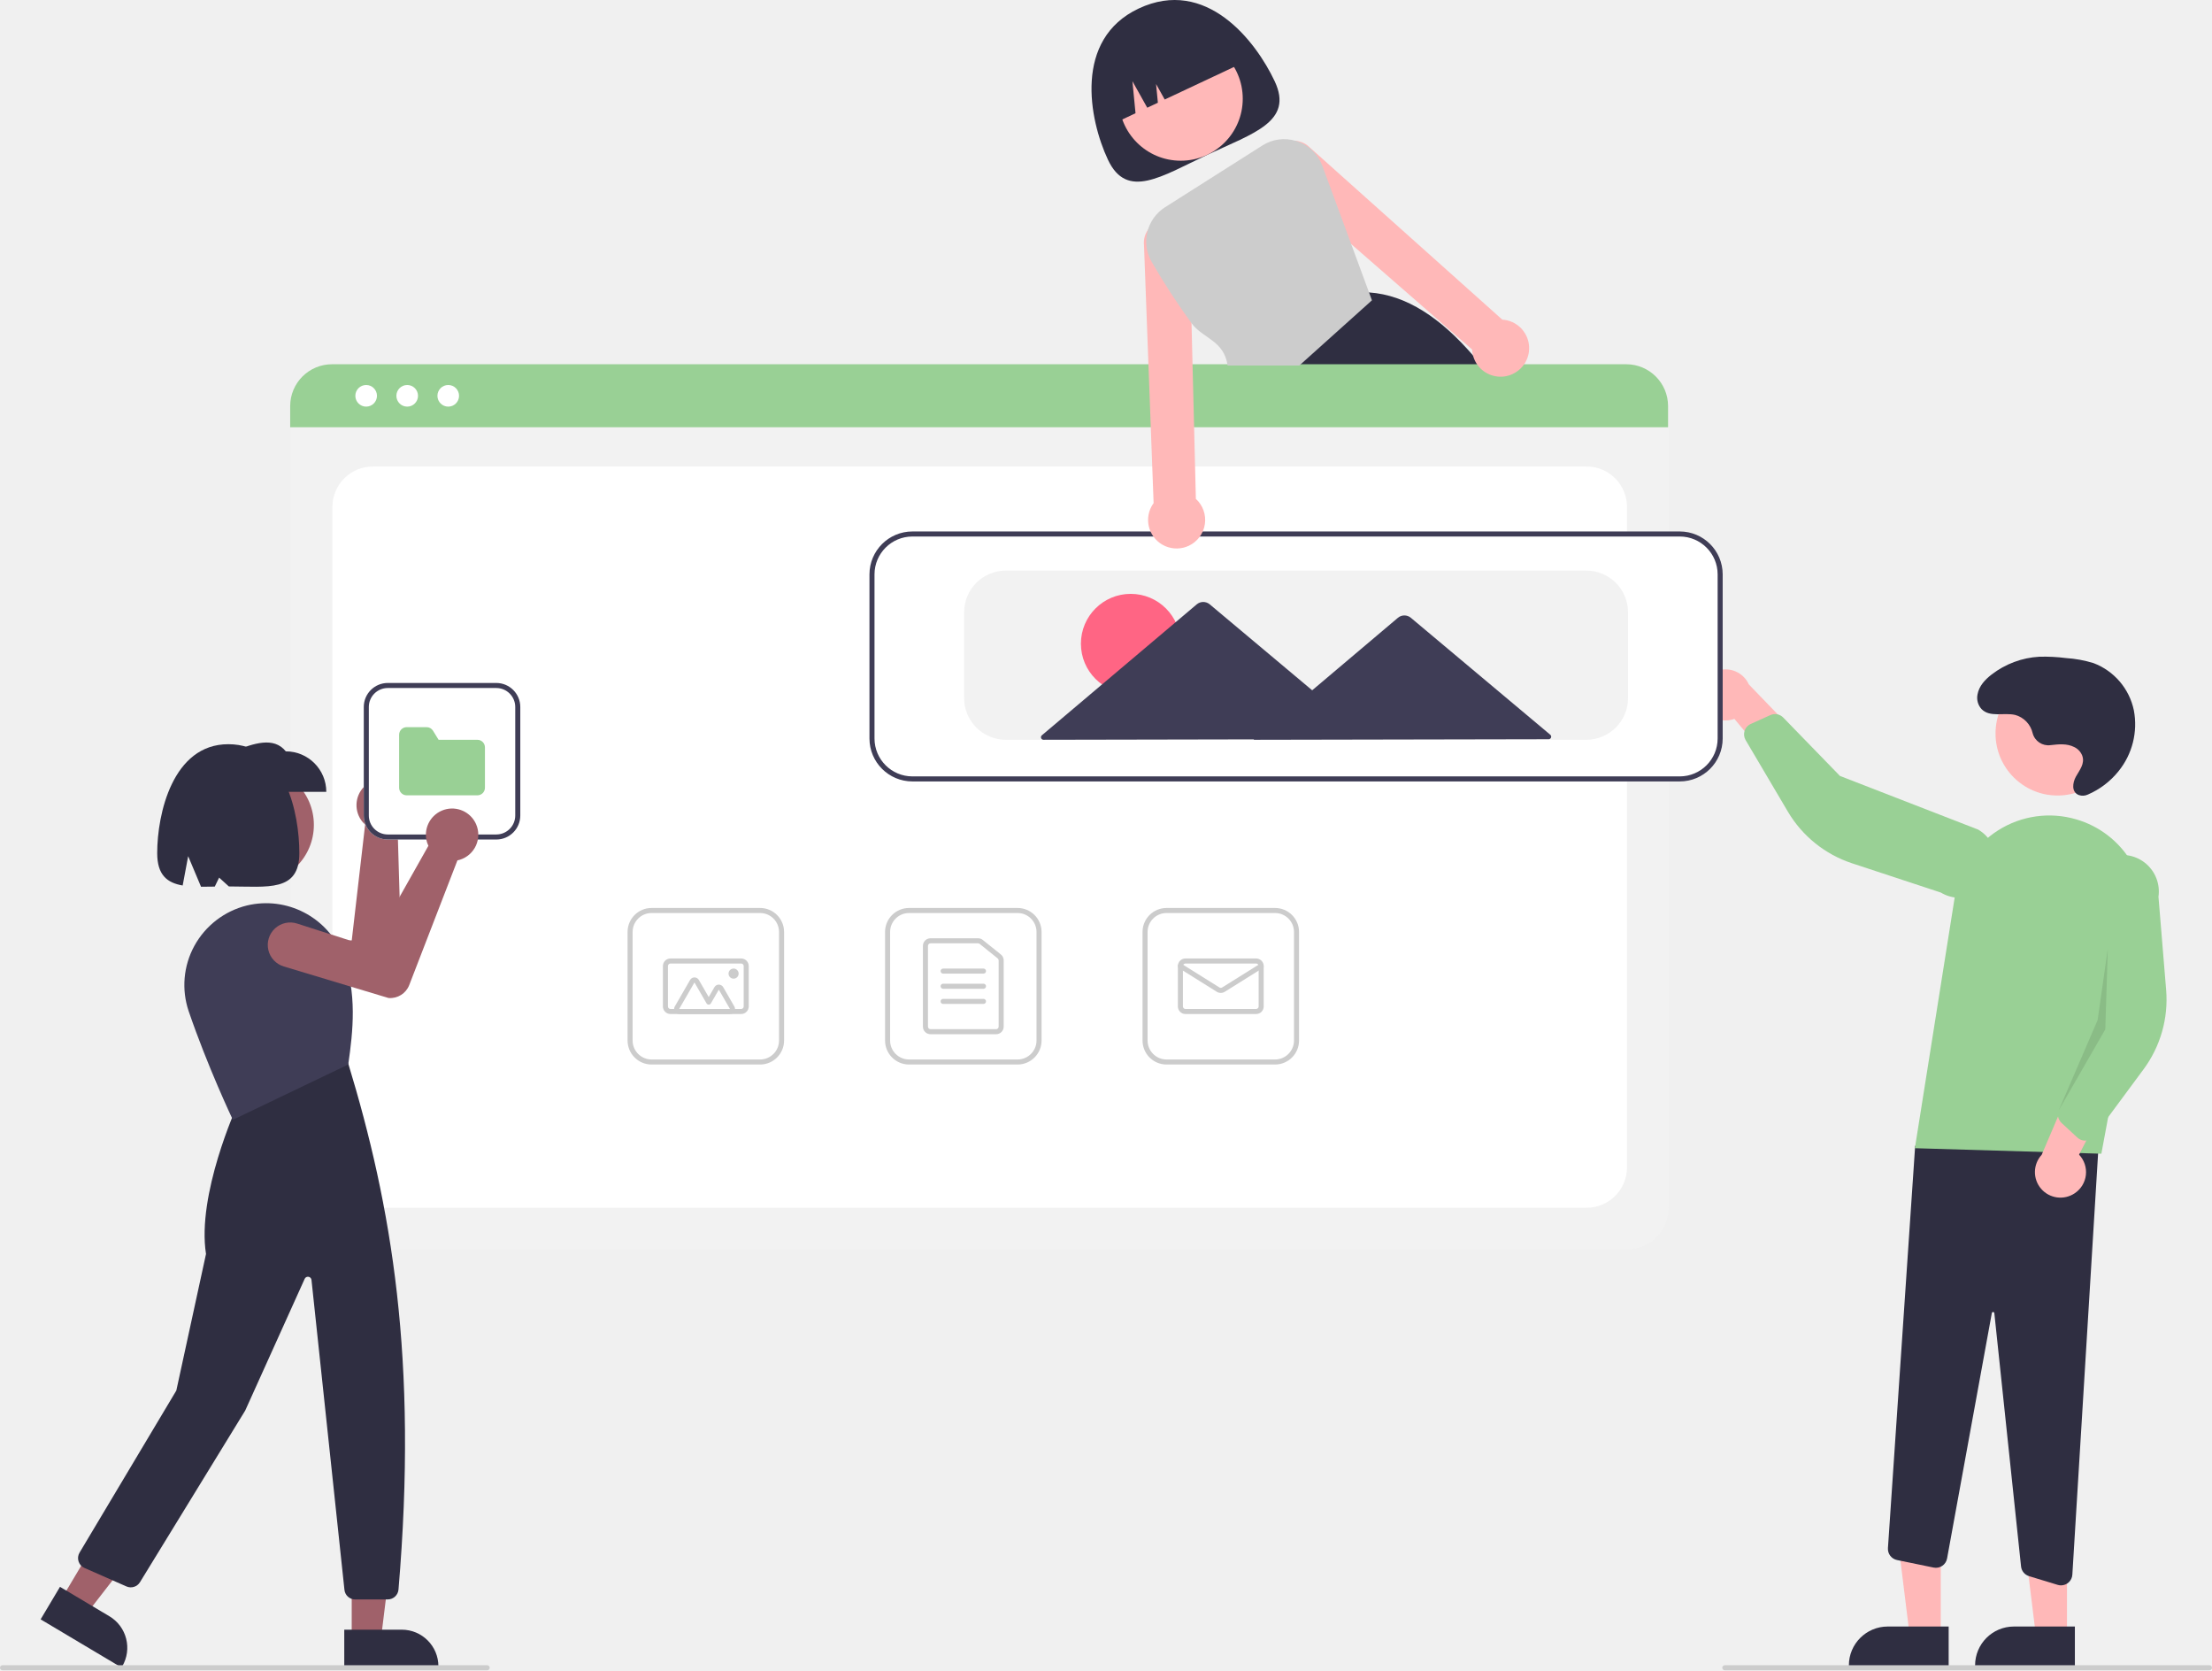
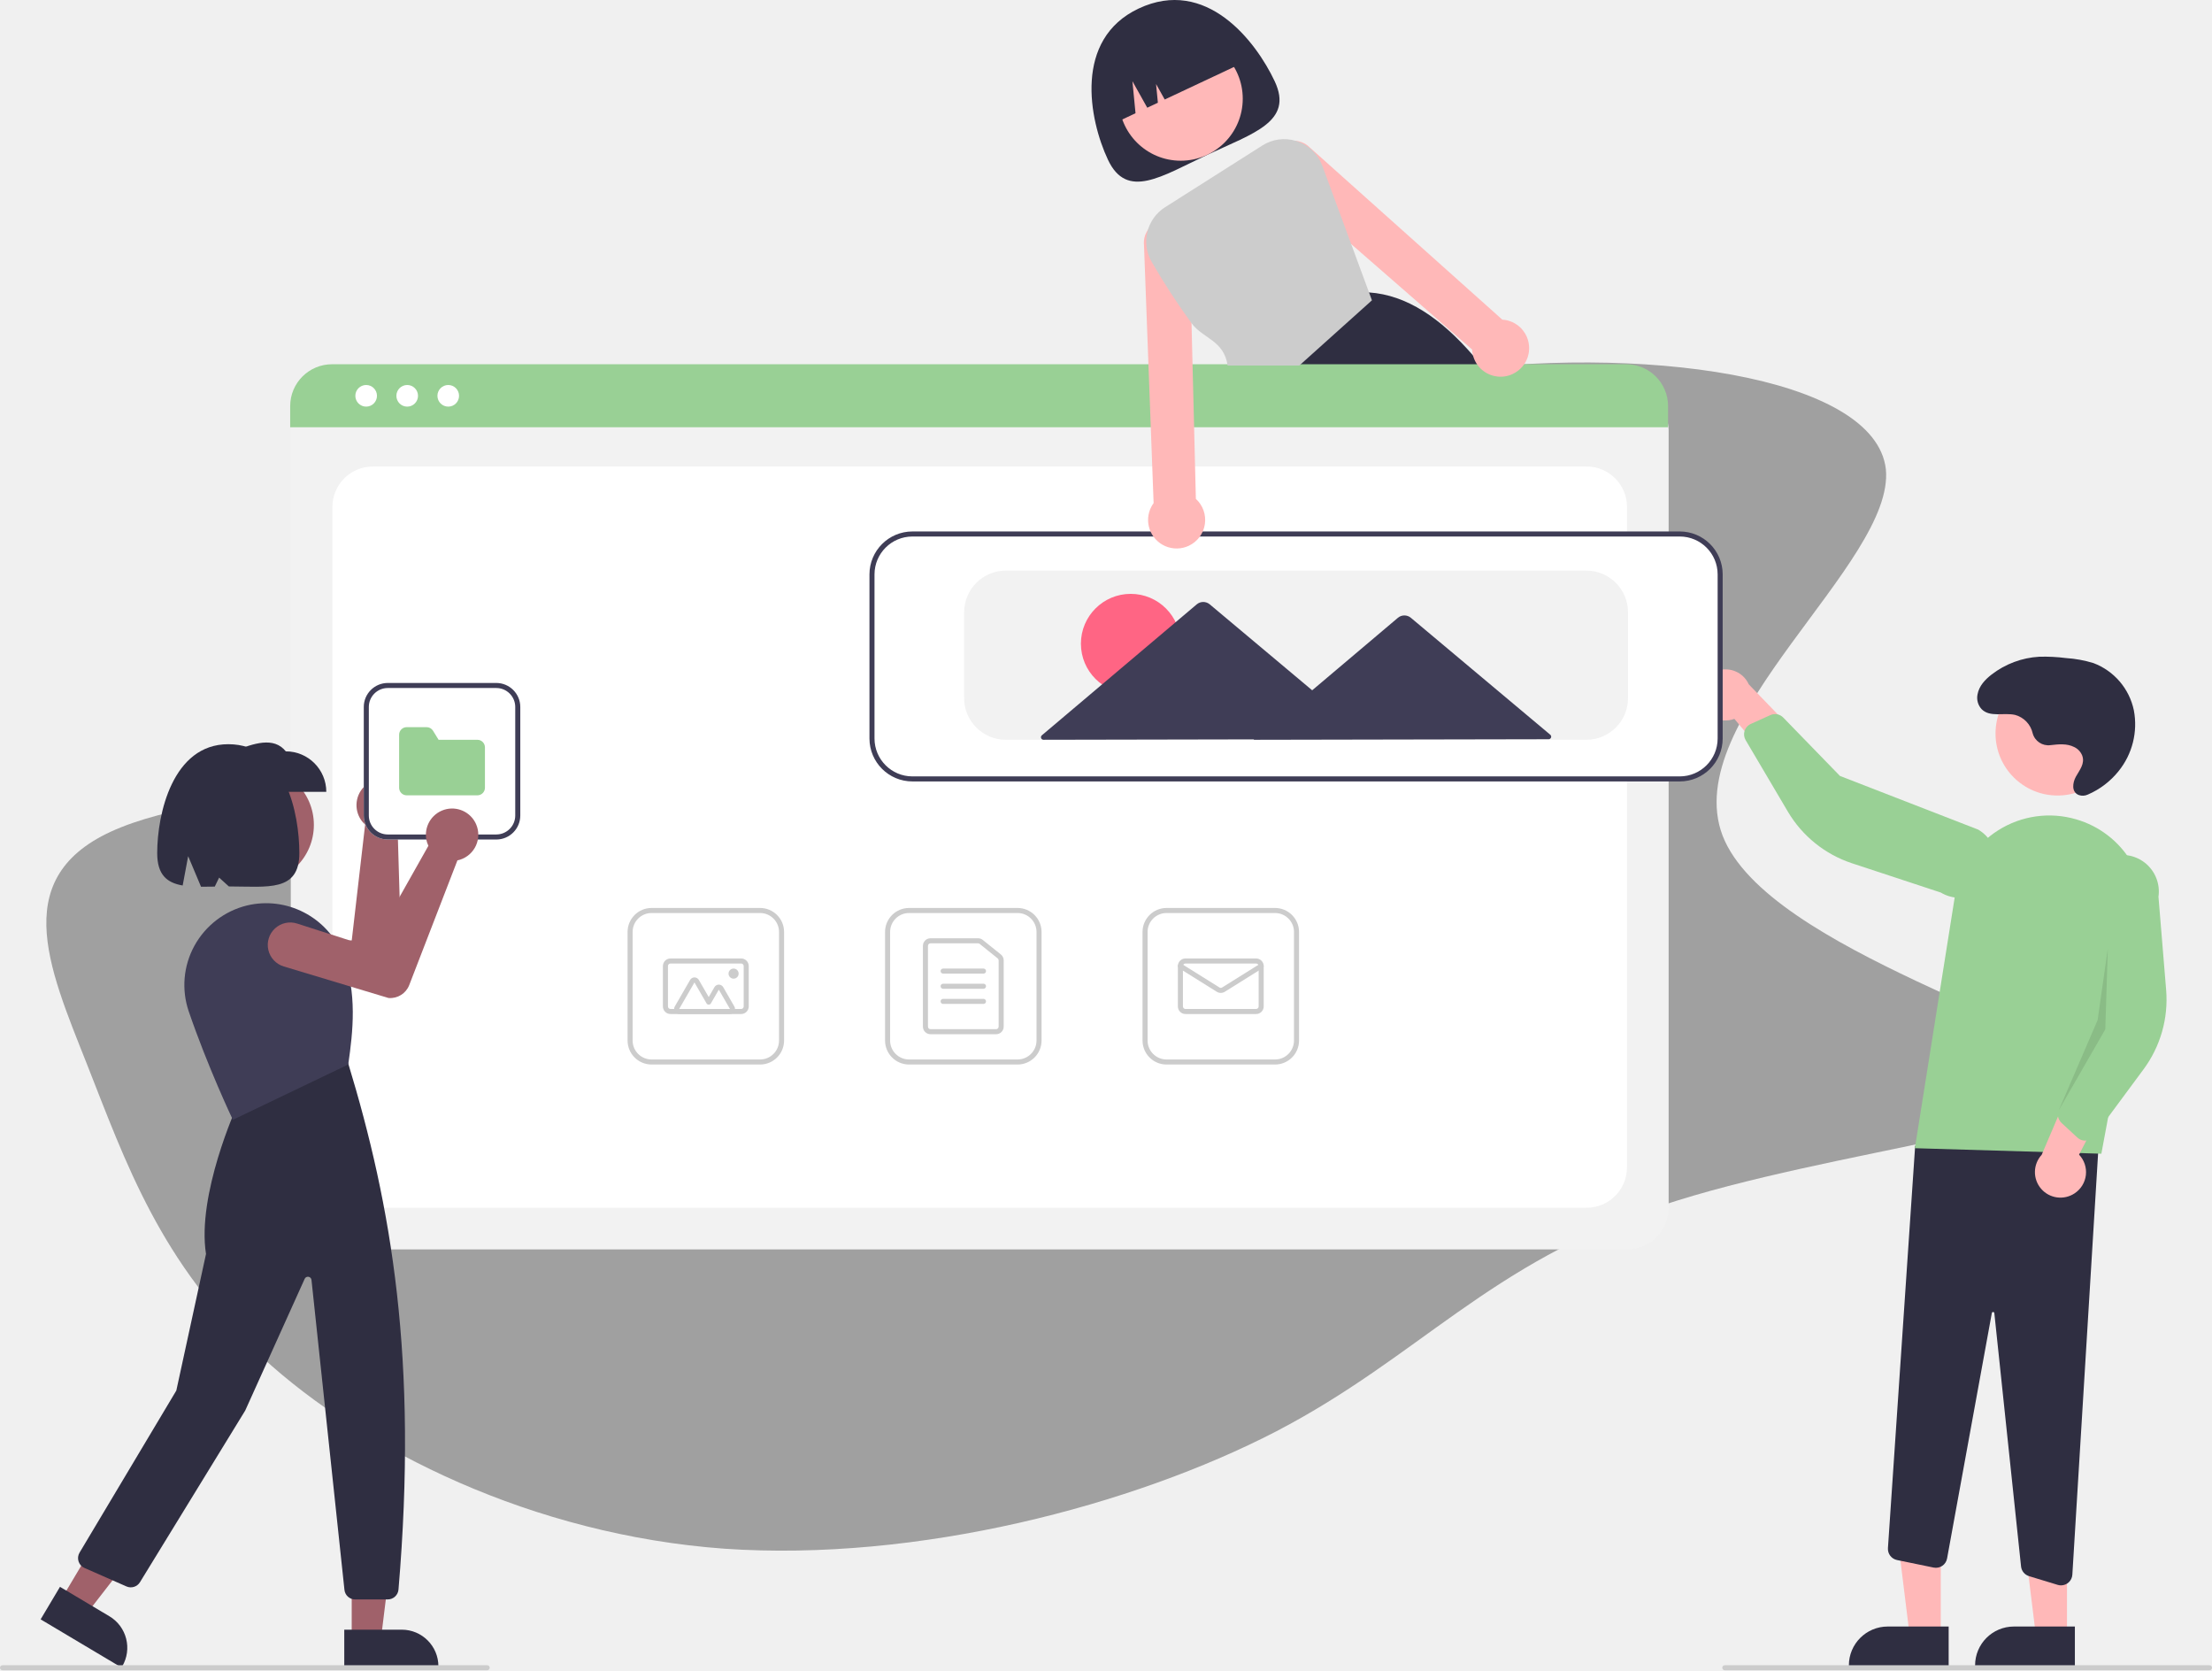
<svg xmlns="http://www.w3.org/2000/svg" id="a27520da-4319-485c-96d7-e776d7397e13" data-name="Layer 1" width="876.272" height="661.473" viewBox="0 0 876.272 661.473">
+   <path fill="#a0a0a0" d="M36.3,-72.4C40.1,-60.6,31.6,-37,38.4,-22.9C45.2,-8.9,67.3,-4.4,70,1.6C72.7,7.6,56,15.2,47.1,25.4C38.1,35.7,36.9,48.7,30.3,60.7C23.7,72.6,11.9,83.5,-0.9,85.1C-13.6,86.6,-27.3,78.7,-36.9,68.6C-46.6,58.4,-52.3,46,-58.1,34.2C-63.9,22.4,-69.8,11.2,-64,3.4C-58.2,-4.5,-40.7,-8.9,-32,-15.7C-23.3,-22.5,-23.4,-31.6,-19.5,-43.4C-15.7,-55.2,-7.8,-69.6,4.2,-76.9C16.2,-84.2,32.4,-84.2,36.3,-72.4Z" transform="scale(6 3) rotate(15) translate(100 100)" />
  <path d="M685.834,138.655c7.516,15.995-8.411,20.526-26.655,29.099s-31.898,17.942-39.414,1.947-13.615-47.743,12.195-59.871C658.66,97.284,678.318,122.659,685.834,138.655Z" transform="translate(-180.8642 -106.4605)" fill="#2f2e41" />
  <circle cx="467.746" cy="39.089" r="24.561" fill="#ffb8b8" />
  <path d="M770.29,254.473c-.85-1.11-1.7-2.2-2.56-3.26q-1.665-2.07-3.35-4.01c-12.73-14.69-26.27-23.94-41.18-24.93h-.02l-.22-.02-29.71,28.96-10.1,9.84.22.54,5.45,13.57h95.49A234.834,234.834,0,0,0,770.29,254.473Z" transform="translate(-180.8642 -106.4605)" fill="#2f2e41" />
  <path d="M621.902,155.438l0,0,8.792-4.131-1.225-12.683,5.879,10.496,4.202-1.975-.714-7.399,3.43,6.123,31.224-14.673,0,0a26,26,0,0,0-34.589-12.474l-4.525,2.126A26,26,0,0,0,621.902,155.438Z" transform="translate(-180.8642 -106.4605)" fill="#2f2e41" />
  <path d="M825.39,601.261H312.552a16.519,16.519,0,0,1-16.5-16.5V276.607a12.102,12.102,0,0,1,12.088-12.088H829.593a12.311,12.311,0,0,1,12.297,12.297V584.761A16.519,16.519,0,0,1,825.39,601.261Z" transform="translate(-180.8642 -106.4605)" fill="#f2f2f2" />
  <path d="M328.552,584.761h480.839a16,16,0,0,0,16-16V307.213a16,16,0,0,0-16-16H328.552a16,16,0,0,0-16,16V568.761A16,16,0,0,0,328.552,584.761Z" transform="translate(-180.8642 -106.4605)" fill="#fff" />
  <path d="M841.66,275.663H295.82v-8.4a16.574,16.574,0,0,1,16.56-16.55H825.1a16.574,16.574,0,0,1,16.56,16.55Z" transform="translate(-180.8642 -106.4605)" fill="#99d095" />
  <circle cx="145.051" cy="156.752" r="4.283" fill="#fff" />
  <circle cx="161.31" cy="156.752" r="4.283" fill="#fff" />
  <circle cx="177.569" cy="156.752" r="4.283" fill="#fff" />
  <path d="M583.974,528.04h-43a9.511,9.511,0,0,1-9.5-9.5v-43a9.511,9.511,0,0,1,9.5-9.5h43a9.511,9.511,0,0,1,9.5,9.5v43A9.511,9.511,0,0,1,583.974,528.04Zm-43-60a7.508,7.508,0,0,0-7.5,7.5v43a7.508,7.508,0,0,0,7.5,7.5h43a7.508,7.508,0,0,0,7.5-7.5v-43a7.508,7.508,0,0,0-7.5-7.5Z" transform="translate(-180.8642 -106.4605)" fill="#ccc" />
  <path d="M575.474,516.04h-26a3.003,3.003,0,0,1-3-3v-32a3.003,3.003,0,0,1,3-3h18.839a3.007,3.007,0,0,1,1.879.662l7.16,5.754a2.984,2.984,0,0,1,1.121,2.338v26.246A3.003,3.003,0,0,1,575.474,516.04Zm-26-36a1.001,1.001,0,0,0-1,1v32a1.001,1.001,0,0,0,1,1h26a1.001,1.001,0,0,0,1-1v-26.246a.995.995,0,0,0-.374-.779l-7.161-5.754a1.002,1.002,0,0,0-.626-.22Z" transform="translate(-180.8642 -106.4605)" fill="#ccc" />
  <path d="M570.474,492.04h-16a1,1,0,0,1,0-2h16a1,1,0,0,1,0,2Z" transform="translate(-180.8642 -106.4605)" fill="#ccc" />
  <path d="M570.474,498.04h-16a1,1,0,0,1,0-2h16a1,1,0,0,1,0,2Z" transform="translate(-180.8642 -106.4605)" fill="#ccc" />
  <path d="M570.474,504.04h-16a1,1,0,0,1,0-2h16a1,1,0,0,1,0,2Z" transform="translate(-180.8642 -106.4605)" fill="#ccc" />
  <path d="M685.974,528.04h-43a9.511,9.511,0,0,1-9.5-9.5v-43a9.511,9.511,0,0,1,9.5-9.5h43a9.511,9.511,0,0,1,9.5,9.5v43A9.511,9.511,0,0,1,685.974,528.04Zm-43-60a7.508,7.508,0,0,0-7.5,7.5v43a7.508,7.508,0,0,0,7.5,7.5h43a7.508,7.508,0,0,0,7.5-7.5v-43a7.508,7.508,0,0,0-7.5-7.5Z" transform="translate(-180.8642 -106.4605)" fill="#ccc" />
  <path d="M678.474,508.04h-28a3.003,3.003,0,0,1-3-3v-16a3.003,3.003,0,0,1,3-3h28a3.003,3.003,0,0,1,3,3v16A3.003,3.003,0,0,1,678.474,508.04Zm-28-20a1.001,1.001,0,0,0-1,1v16a1.001,1.001,0,0,0,1,1h28a1.001,1.001,0,0,0,1-1v-16a1.001,1.001,0,0,0-1-1Z" transform="translate(-180.8642 -106.4605)" fill="#ccc" />
  <path d="M664.474,499.678a3.003,3.003,0,0,1-1.59-.453l-14.94-9.337a1,1,0,0,1,1.061-1.696l14.94,9.337a1.006,1.006,0,0,0,1.06,0l14.939-9.337a1,1,0,0,1,1.061,1.696l-14.939,9.337A3.004,3.004,0,0,1,664.474,499.678Z" transform="translate(-180.8642 -106.4605)" fill="#ccc" />
  <path d="M481.974,528.04h-43a9.511,9.511,0,0,1-9.5-9.5v-43a9.511,9.511,0,0,1,9.5-9.5h43a9.511,9.511,0,0,1,9.5,9.5v43A9.511,9.511,0,0,1,481.974,528.04Zm-43-60a7.508,7.508,0,0,0-7.5,7.5v43a7.508,7.508,0,0,0,7.5,7.5h43a7.508,7.508,0,0,0,7.5-7.5v-43a7.508,7.508,0,0,0-7.5-7.5Z" transform="translate(-180.8642 -106.4605)" fill="#ccc" />
  <path d="M474.474,508.04h-28a3.003,3.003,0,0,1-3-3v-16a3.003,3.003,0,0,1,3-3h28a3.003,3.003,0,0,1,3,3v16A3.003,3.003,0,0,1,474.474,508.04Zm-28-20a1.001,1.001,0,0,0-1,1v16a1.001,1.001,0,0,0,1,1h28a1.001,1.001,0,0,0,1-1v-16a1.001,1.001,0,0,0-1-1Z" transform="translate(-180.8642 -106.4605)" fill="#ccc" />
  <path d="M470.036,508.04h-20.124a2,2,0,0,1-1.732-3l6.062-10.5a2,2,0,0,1,3.464,0l3.915,6.781,2.268-3.929a2,2,0,0,1,3.464,0l4.415,7.647a2,2,0,0,1-1.732,3Zm0-2h0l-4.415-7.647-3.134,5.429a1.0 1,0,0,1-.866.5h0a1.0 1,0,0,1-.866-.5l-4.781-8.281-6.062,10.5Z" transform="translate(-180.8642 -106.4605)" fill="#ccc" />
  <circle cx="290.61" cy="385.579" r="2" fill="#ccc" />
  <polygon points="768.825 648.15 756.565 648.149 750.733 600.861 768.827 600.862 768.825 648.15" fill="#ffb8b8" />
  <path d="M952.816,766.494l-39.531-.001v-.5a15.386,15.386,0,0,1,15.386-15.386h.001l24.144.001Z" transform="translate(-180.8642 -106.4605)" fill="#2f2e41" />
  <polygon points="818.825 648.15 806.565 648.149 800.733 600.861 818.827 600.862 818.825 648.15" fill="#ffb8b8" />
  <path d="M1002.816,766.494l-39.531-.001v-.5a15.386,15.386,0,0,1,15.386-15.386h.001l24.144.001Z" transform="translate(-180.8642 -106.4605)" fill="#2f2e41" />
  <path d="M996.014,734.111l-11.354-3.454a4.493,4.493,0,0,1-3.166-3.833L970.908,626.498a.48.48,0,0,0-.479-.447.469.469,0,0,0-.51.409l-17.731,97.199a4.5,4.5,0,0,1-5.335,3.6L932.342,724.269a4.516,4.516,0,0,1-3.582-4.712l10.785-159.312,73.138-7.892-10.868,177.727a4.505,4.505,0,0,1-4.484,4.228A4.526,4.526,0,0,1,996.014,734.111Z" transform="translate(-180.8642 -106.4605)" fill="#2f2e41" />
  <circle cx="815.08" cy="290.487" r="24.561" fill="#ffb8b8" />
  <path d="M939.433,561.18l15.858-99.851a37.857,37.857,0,0,1,48.005-30.399h0a37.743,37.743,0,0,1,26.601,43.262l-16.591,89.172Z" transform="translate(-180.8642 -106.4605)" fill="#99d095" />
  <path d="M1002.725,579.046a10.056,10.056,0,0,0,1.747-15.32l16.396-31.751-18.465,1.97-12.739,29.849a10.11,10.11,0,0,0,13.061,15.251Z" transform="translate(-180.8642 -106.4605)" fill="#ffb8b8" />
  <path d="M1006.236,558.126a4.506,4.506,0,0,1-2.426-1.151l-6.273-5.797a4.515,4.515,0,0,1-1.092-5.054l12.537-29.718-1.779-58.72a14.497,14.497,0,1,1,28.727,3.919l3.041,36.912a46.373,46.373,0,0,1-8.938,31.397l-19.552,26.432a4.505,4.505,0,0,1-3.195,1.804A4.455,4.455,0,0,1,1006.236,558.126Z" transform="translate(-180.8642 -106.4605)" fill="#99d095" />
  <path d="M854.505,383.566a10.056,10.056,0,0,0,13.426,7.582l22.846,27.478,5.385-17.772-22.52-23.369a10.11,10.11,0,0,0-19.137,6.081Z" transform="translate(-180.8642 -106.4605)" fill="#ffb8b8" />
  <path d="M872.401,394.955a4.506,4.506,0,0,1,2.006-1.786l7.784-3.517a4.515,4.515,0,0,1,5.08.965l22.478,23.132,54.766,21.257a14.497,14.497,0,1,1-14.809,24.926l-35.177-11.592a46.374,46.374,0,0,1-25.427-20.472l-16.717-28.31a4.505,4.505,0,0,1-.415-3.646A4.454,4.454,0,0,1,872.401,394.955Z" transform="translate(-180.8642 -106.4605)" fill="#99d095" />
  <polygon points="835.002 375.652 834.002 407.652 815.58 439.663 830.962 403.99 835.002 375.652" opacity="0.1" />
  <path d="M993.13,401.563a6.423,6.423,0,0,1-7.031-4.702,9.764,9.764,0,0,0-6.951-7.274c-4.505-1.029-10.012,1.091-13.314-2.322a6.637,6.637,0,0,1-1.575-5.842c.608-3.317,2.981-5.823,5.563-7.827a34.062,34.062,0,0,1,18.866-7.051,67.677,67.677,0,0,1,10.621.528,47.009,47.009,0,0,1,10.864,1.985,25.576,25.576,0,0,1,16.002,18.68,29.528,29.528,0,0,1-6.057,24.13,31.702,31.702,0,0,1-12.161,9.259,4.744,4.744,0,0,1-3.606.183c-2.957-1.176-2.474-4.839-1.126-7.283,1.443-2.615,3.663-5.146,2.503-8.329a6.302,6.302,0,0,0-3.127-3.366c-2.94-1.499-6.228-1.145-9.389-.78Z" transform="translate(-180.8642 -106.4605)" fill="#2f2e41" />
  <path d="M846.297,415.433h-304a16.519,16.519,0,0,1-16.5-16.5v-65a16.519,16.519,0,0,1,16.5-16.5h304a16.519,16.519,0,0,1,16.5,16.5v65A16.519,16.519,0,0,1,846.297,415.433Z" transform="translate(-180.8642 -106.4605)" fill="#fff" />
  <path d="M846.297,415.933h-304a17.019,17.019,0,0,1-17-17v-65a17.019,17.019,0,0,1,17-17h304a17.019,17.019,0,0,1,17,17v65A17.019,17.019,0,0,1,846.297,415.933Zm-304-97a15.017,15.017,0,0,0-15,15v65a15.017,15.017,0,0,0,15,15h304a15.017,15.017,0,0,0,15-15v-65a15.017,15.017,0,0,0-15-15Z" transform="translate(-180.8642 -106.4605)" fill="#3f3d56" />
  <path d="M809.297,399.433h-230a16.519,16.519,0,0,1-16.5-16.5v-34a16.519,16.519,0,0,1,16.5-16.5h230a16.519,16.519,0,0,1,16.5,16.5v34A16.519,16.519,0,0,1,809.297,399.433Z" transform="translate(-180.8642 -106.4605)" fill="#f2f2f2" />
  <circle cx="447.928" cy="254.915" r="19.732" fill="#ff6584" />
  <path d="M795.004,397.442l-27.853-23.36-27.372-22.956a4,4,0,0,0-5.153.01l-27.283,23.062-6.664,5.633-10.048-8.427-30.537-25.611a4,4,0,0,0-5.152.01l-30.438,25.728-30.917,26.133a1.0 1,0,0,0,.647,1.764l63.387-.122,20.064-.039-.196.166,59.808-.115,57.067-.11A1.0 1,0,0,0,795.004,397.442Z" transform="translate(-180.8642 -106.4605)" fill="#3f3d56" />
  <path d="M1056.136,767.933h-192a1,1,0,0,1,0-2h192a1,1,0,0,1,0,2Z" transform="translate(-180.8642 -106.4605)" fill="#ccc" />
  <path d="M784.92,238.373a11.221,11.221,0,0,0-7.25-5.1,10.301,10.301,0,0,0-1.66-.21l-76.19-68.12a9.015,9.015,0,0,0-5.63-2.69,7.67,7.67,0,0,0-1.27-.04,9.055,9.055,0,0,0-5.96,15.48l29.17,25.43,47.9,41.75a11.916,11.916,0,0,0,.35,2.33,11.266,11.266,0,0,0,9.67,8.37,11.092,11.092,0,0,0,6.05-1,11.407,11.407,0,0,0,3.88-2.97c.11-.13.21-.25.31-.39a11.293,11.293,0,0,0,.63-12.84Z" transform="translate(-180.8642 -106.4605)" fill="#ffb8b8" />
  <path d="M654.6,304.023l-.71-28.86-.6-23.95-.41-16.76-.81-32.67a9.046,9.046,0,0,0-15.71-5.25,6.923,6.923,0,0,0-.75.96,8.936,8.936,0,0,0-1.56,6.05l1.78,47.67.89,23.95,1.14,30.55a12.047,12.047,0,0,0-.89,1.41,11.248,11.248,0,0,0-.71,8.84,11.311,11.311,0,0,0,15.56,6.63,11.301,11.301,0,0,0,2.78-18.57Z" transform="translate(-180.8642 -106.4605)" fill="#ffb8b8" />
  <path d="M723.201,222.273l-7.07-19.15-11.44-31.02a16.006,16.006,0,0,0-9.95-9.68c-.18-.06-.37-.12-.55-.17a15.984,15.984,0,0,0-13.24,1.82l-38.53,24.44a16.093,16.093,0,0,0-5.27,21.75,276.323,276.323,0,0,0,15.73,24.19c4.49,6.11,12.85,6.76,14.3,16.76h28.41l28.76-25.82Z" transform="translate(-180.8642 -106.4605)" fill="#ccc" />
  <circle cx="101.165" cy="326.682" r="23.172" fill="#a0616a" />
  <path d="M338.916,417.193q.343.273.664.578a10.38,10.38,0,0,1-.417,15.484,9.722,9.722,0,0,1-.814.613l1.568,52.945a8.061,8.061,0,0,1-5.545,7.867l-.096.021-42.989,4.578a8.899,8.899,0,1,1-1.722-17.713l30.644-2.699,5.3-45.851a9.876,9.876,0,0,1-.972-.99,10.38,10.38,0,0,1,14.378-14.833Z" transform="translate(-180.8642 -106.4605)" fill="#a0616a" />
  <polygon points="139.328 649.174 150.895 649.174 156.397 604.561 139.326 604.561 139.328 649.174" fill="#a0616a" />
  <path d="M317.242,751.858l22.778-.001h.001a14.516,14.516,0,0,1,14.516,14.516v.472l-37.294.001Z" transform="translate(-180.8642 -106.4605)" fill="#2f2e41" />
  <polygon points="24.366 633.182 34.304 639.099 61.857 603.582 47.189 594.849 24.366 633.182" fill="#a0616a" />
  <path d="M204.627,734.889l19.572,11.653.001 0a14.516,14.516,0,0,1,5.046,19.899l-.241.405L196.96,747.767Z" transform="translate(-180.8642 -106.4605)" fill="#2f2e41" />
  <path d="M334.488,739.877H321.536a4.238,4.238,0,0,1-4.221-3.797L304.258,613.343a1.415,1.415,0,0,0-2.697-.433l-23.555,52.159-41.704,68.003a4.266,4.266,0,0,1-5.329,1.666l-16.66-7.33a4.247,4.247,0,0,1-1.935-6.064l38.337-64.192,11.758-54.085c-3.698-23.455,12.155-58.326,12.316-58.676l.079-.17,43.668-17.068.219.268c17.221,56.514,27.715,117.332,19.967,208.568A4.274,4.274,0,0,1,334.488,739.877Z" transform="translate(-180.8642 -106.4605)" fill="#2f2e41" />
  <path d="M273.107,549.934l-.203-.427c-.097-.205-9.807-20.684-17.292-42.571a32.285,32.285,0,0,1,2.239-25.873,32.637,32.637,0,0,1,20.813-16.004h0A32.677,32.677,0,0,1,316.591,484.627c5.937,14.847,4.045,30.695,2.264,43.157l-.035.25-.227.109Z" transform="translate(-180.8642 -106.4605)" fill="#3f3d56" />
  <path d="M310.124,420.054H273.33V404.015c8.076-3.208,15.978-5.937,20.756,0a16.038,16.038,0,0,1,16.038,16.038Z" transform="translate(-180.8642 -106.4605)" fill="#2f2e41" />
  <path d="M271.293,401.185c-21.996,0-28.153,27.571-28.153,43.126,0,8.674,3.923,11.777,10.088,12.827l2.177-11.611,5.099,12.111c1.732.009,3.551-.025,5.437-.06l1.729-3.56,3.855,3.496c15.441.023,27.921,2.274,27.921-13.203C299.445,428.756,294.046,401.185,271.293,401.185Z" transform="translate(-180.8642 -106.4605)" fill="#2f2e41" />
  <path d="M373.864,767.933h-192a1,1,0,1,1,0-2h192a1,1,0,0,1,0,2Z" transform="translate(-180.8642 -106.4605)" fill="#ccc" />
  <path d="M377.474,438.933h-43a9.511,9.511,0,0,1-9.5-9.5v-43a9.511,9.511,0,0,1,9.5-9.5h43a9.511,9.511,0,0,1,9.5,9.5v43A9.511,9.511,0,0,1,377.474,438.933Z" transform="translate(-180.8642 -106.4605)" fill="#fff" />
  <path d="M377.474,438.933h-43a9.511,9.511,0,0,1-9.5-9.5v-43a9.511,9.511,0,0,1,9.5-9.5h43a9.511,9.511,0,0,1,9.5,9.5v43A9.511,9.511,0,0,1,377.474,438.933Zm-43-60a7.508,7.508,0,0,0-7.5,7.5v43a7.508,7.508,0,0,0,7.5,7.5h43a7.508,7.508,0,0,0,7.5-7.5v-43a7.508,7.508,0,0,0-7.5-7.5Z" transform="translate(-180.8642 -106.4605)" fill="#3f3d56" />
  <path d="M369.974,421.433h-28a3.003,3.003,0,0,1-3-3v-21a3.003,3.003,0,0,1,3-3h7.882a2.981,2.981,0,0,1,2.555,1.427l2.198,3.573h15.364a3.003,3.003,0,0,1,3,3v16A3.003,3.003,0,0,1,369.974,421.433Z" transform="translate(-180.8642 -106.4605)" fill="#99d095" />
  <path d="M369.064,432.042q.21.384.388.79a10.38,10.38,0,0,1-6.393,14.109,9.72,9.72,0,0,1-.988.25l-19.099,49.405a8.061,8.061,0,0,1-8.163,5.099l-.096-.018-41.397-12.462a8.899,8.899,0,1,1,5.286-16.993l29.29,9.404,22.676-40.202a9.876,9.876,0,0,1-.511-1.289,10.38,10.38,0,0,1,19.007-8.091Z" transform="translate(-180.8642 -106.4605)" fill="#a0616a" />
</svg>
